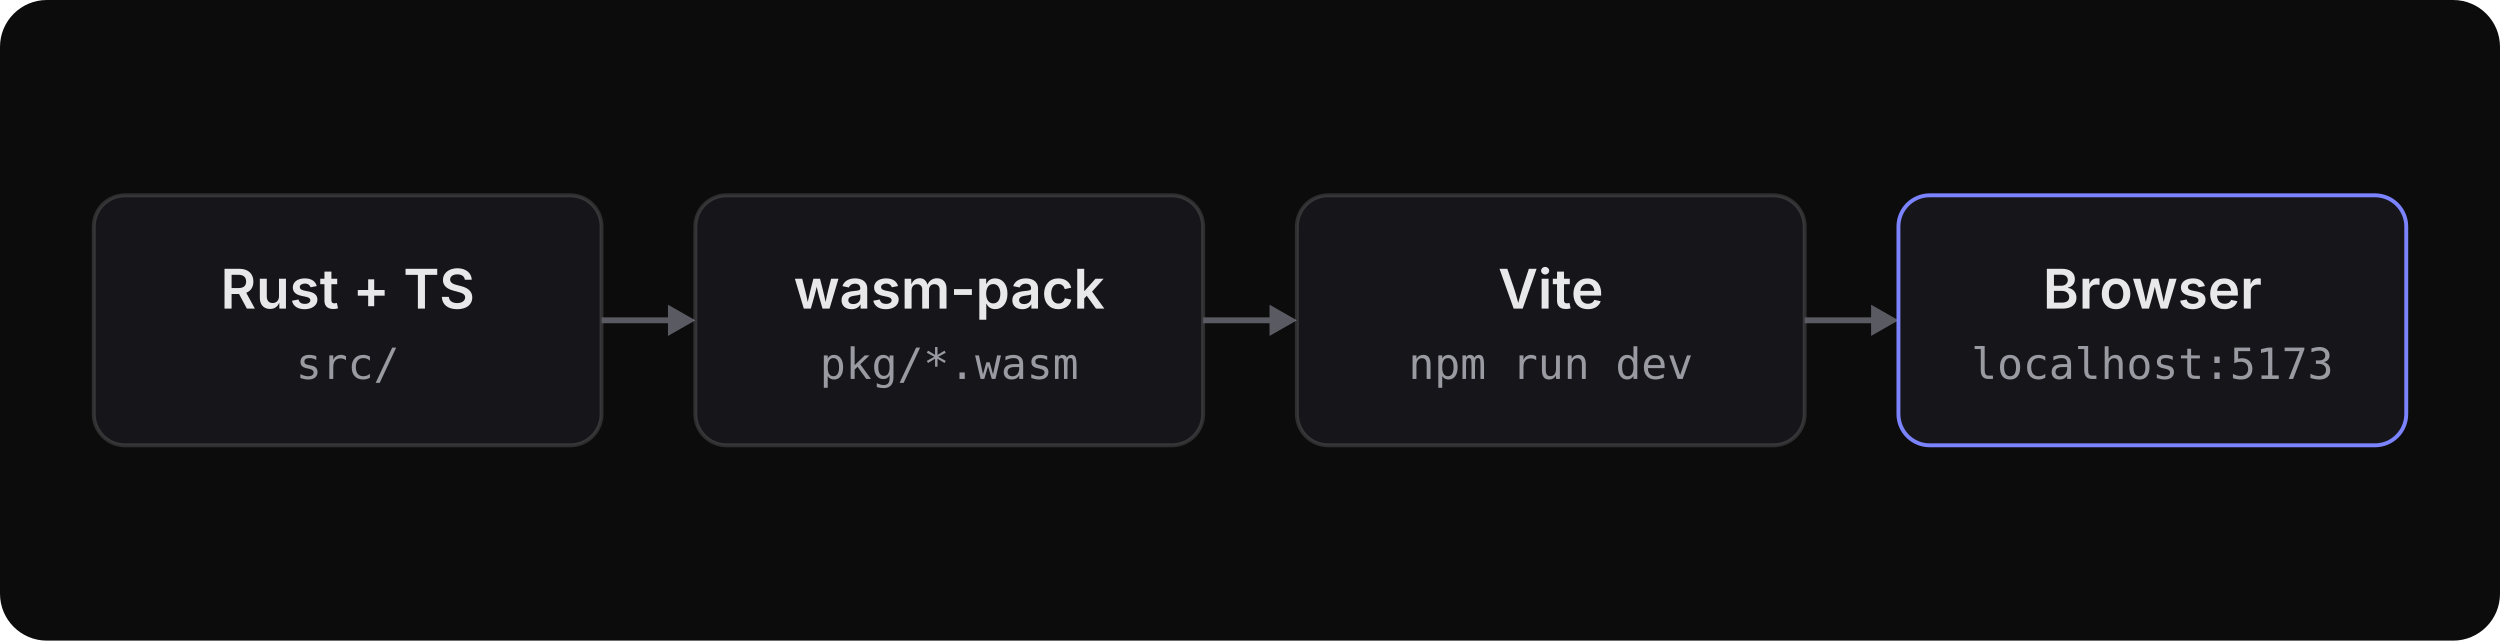
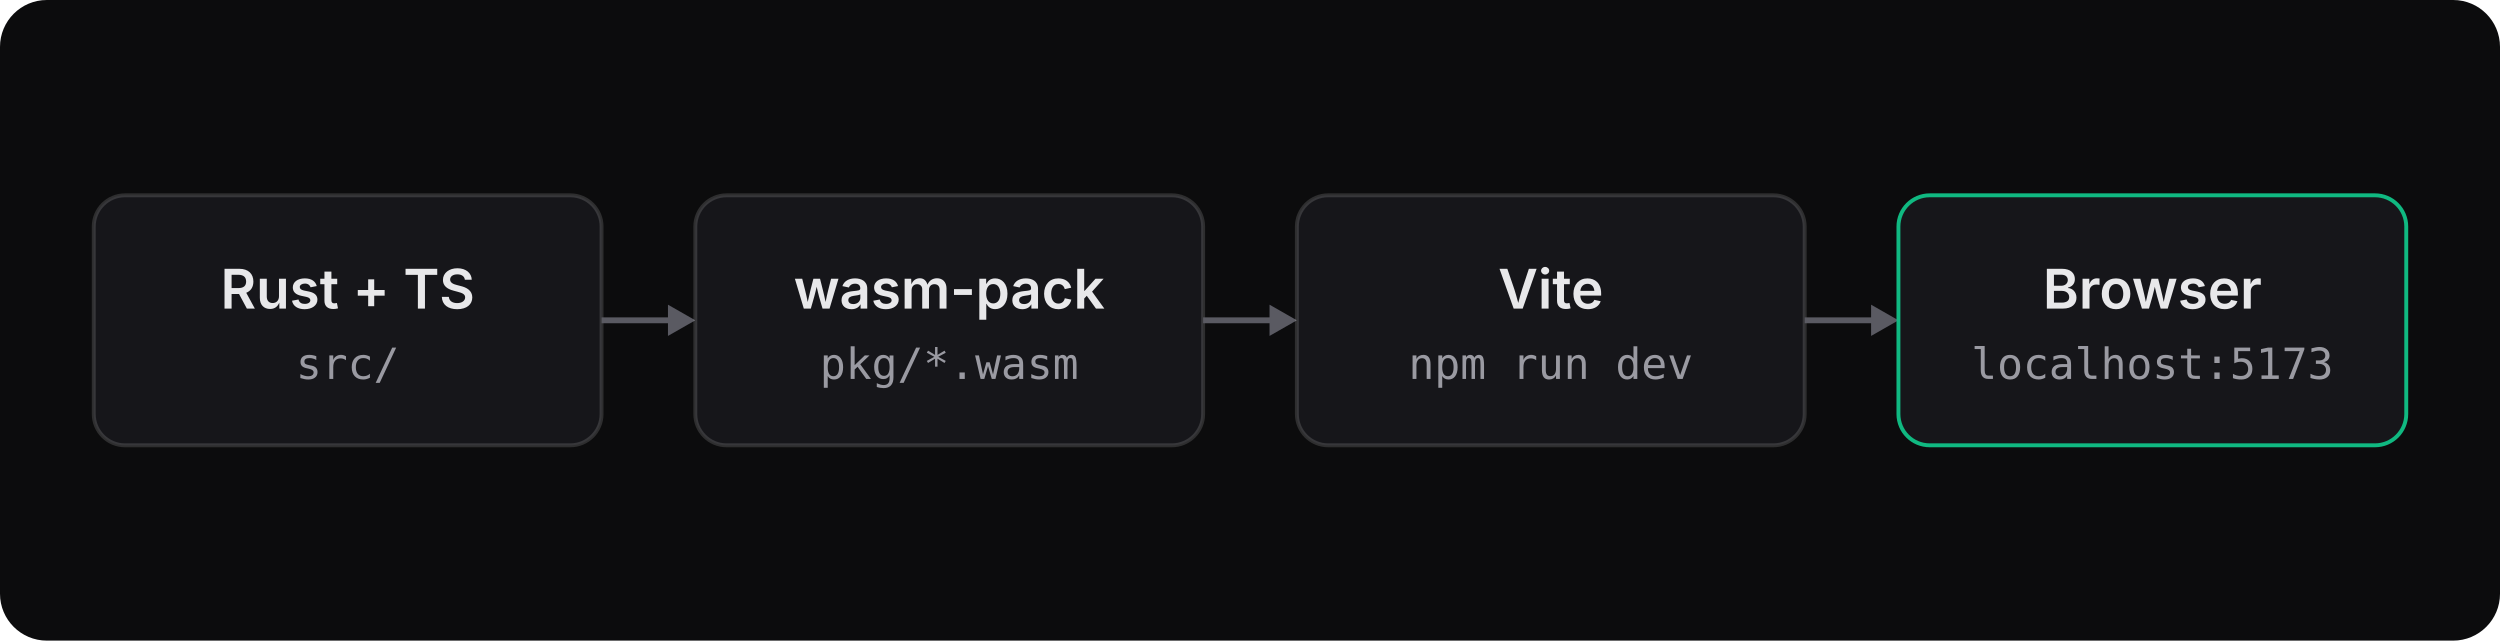
<svg xmlns="http://www.w3.org/2000/svg" width="640" height="164" viewBox="0 0 640 164" role="img" aria-label="Build flow: Rust and TypeScript source, wasm-pack, Vite, browser" font-family="Inter, 'Segoe UI', Helvetica, Arial, sans-serif">
  <rect width="640" height="164" rx="12" fill="#0c0c0d" />
  <rect x="24" y="50" width="130" height="64" rx="8" fill="#16161a" stroke="#ffffff24" />
  <text x="89.0" y="79.0" text-anchor="middle" font-size="14" font-weight="600" fill="#e8e8ea">Rust + TS</text>
  <text x="89.0" y="97.0" text-anchor="middle" font-size="11" fill="#9a9aa2" font-family="'JetBrains Mono', monospace">src/</text>
  <path d="M154 82H172" stroke="#5a5a62" stroke-width="1.5" />
  <path d="M171 78L178 82L171 86Z" fill="#5a5a62" />
  <rect x="178" y="50" width="130" height="64" rx="8" fill="#16161a" stroke="#ffffff24" />
  <text x="243.0" y="79.0" text-anchor="middle" font-size="14" font-weight="600" fill="#e8e8ea">wasm-pack</text>
  <text x="243.0" y="97.0" text-anchor="middle" font-size="11" fill="#9a9aa2" font-family="'JetBrains Mono', monospace">pkg/*.wasm</text>
  <path d="M308 82H326" stroke="#5a5a62" stroke-width="1.5" />
  <path d="M325 78L332 82L325 86Z" fill="#5a5a62" />
  <rect x="332" y="50" width="130" height="64" rx="8" fill="#16161a" stroke="#ffffff24" />
  <text x="397.0" y="79.0" text-anchor="middle" font-size="14" font-weight="600" fill="#e8e8ea">Vite</text>
  <text x="397.0" y="97.0" text-anchor="middle" font-size="11" fill="#9a9aa2" font-family="'JetBrains Mono', monospace">npm run dev</text>
  <path d="M462 82H480" stroke="#5a5a62" stroke-width="1.5" />
  <path d="M479 78L486 82L479 86Z" fill="#5a5a62" />
-   <rect x="486" y="50" width="130" height="64" rx="8" fill="#16161a" stroke="#7c83ff" />
+   <rect x="486" y="50" width="130" height="64" rx="8" fill="#16161a" stroke="#10b981" />
  <text x="551.0" y="79.0" text-anchor="middle" font-size="14" font-weight="600" fill="#e8e8ea">Browser</text>
  <text x="551.0" y="97.0" text-anchor="middle" font-size="11" fill="#9a9aa2" font-family="'JetBrains Mono', monospace">localhost:5173</text>
</svg>
